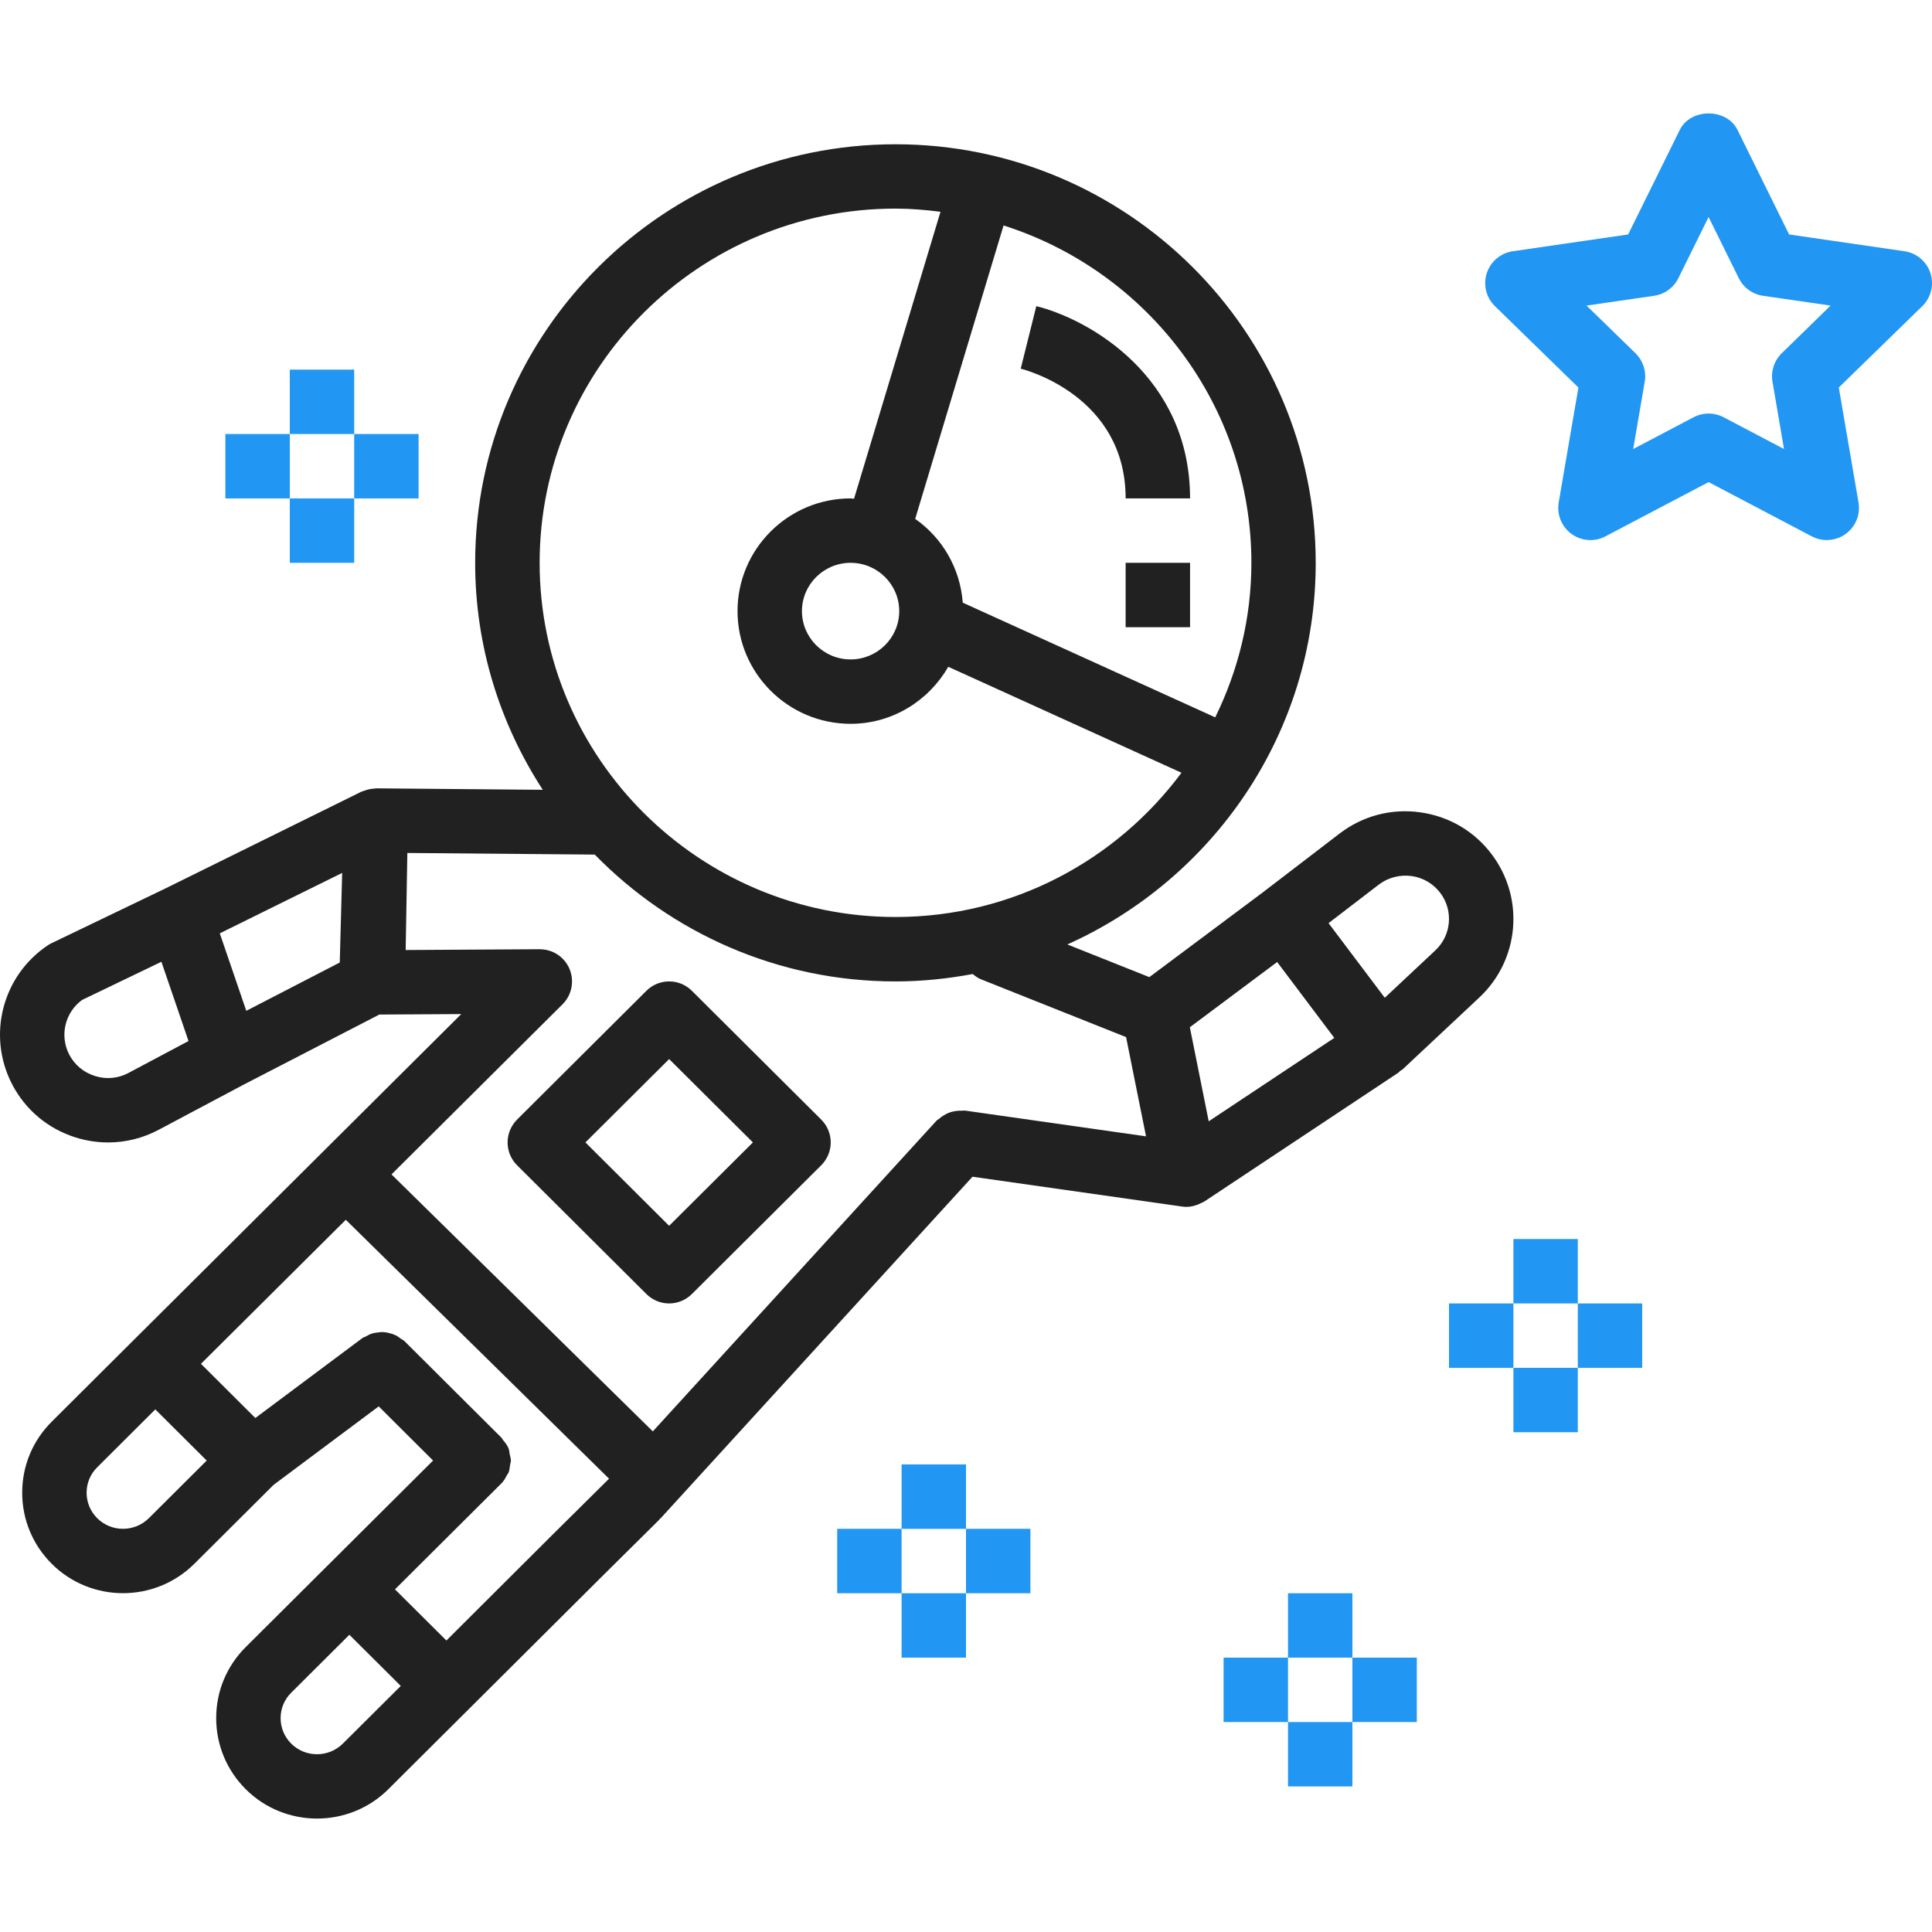
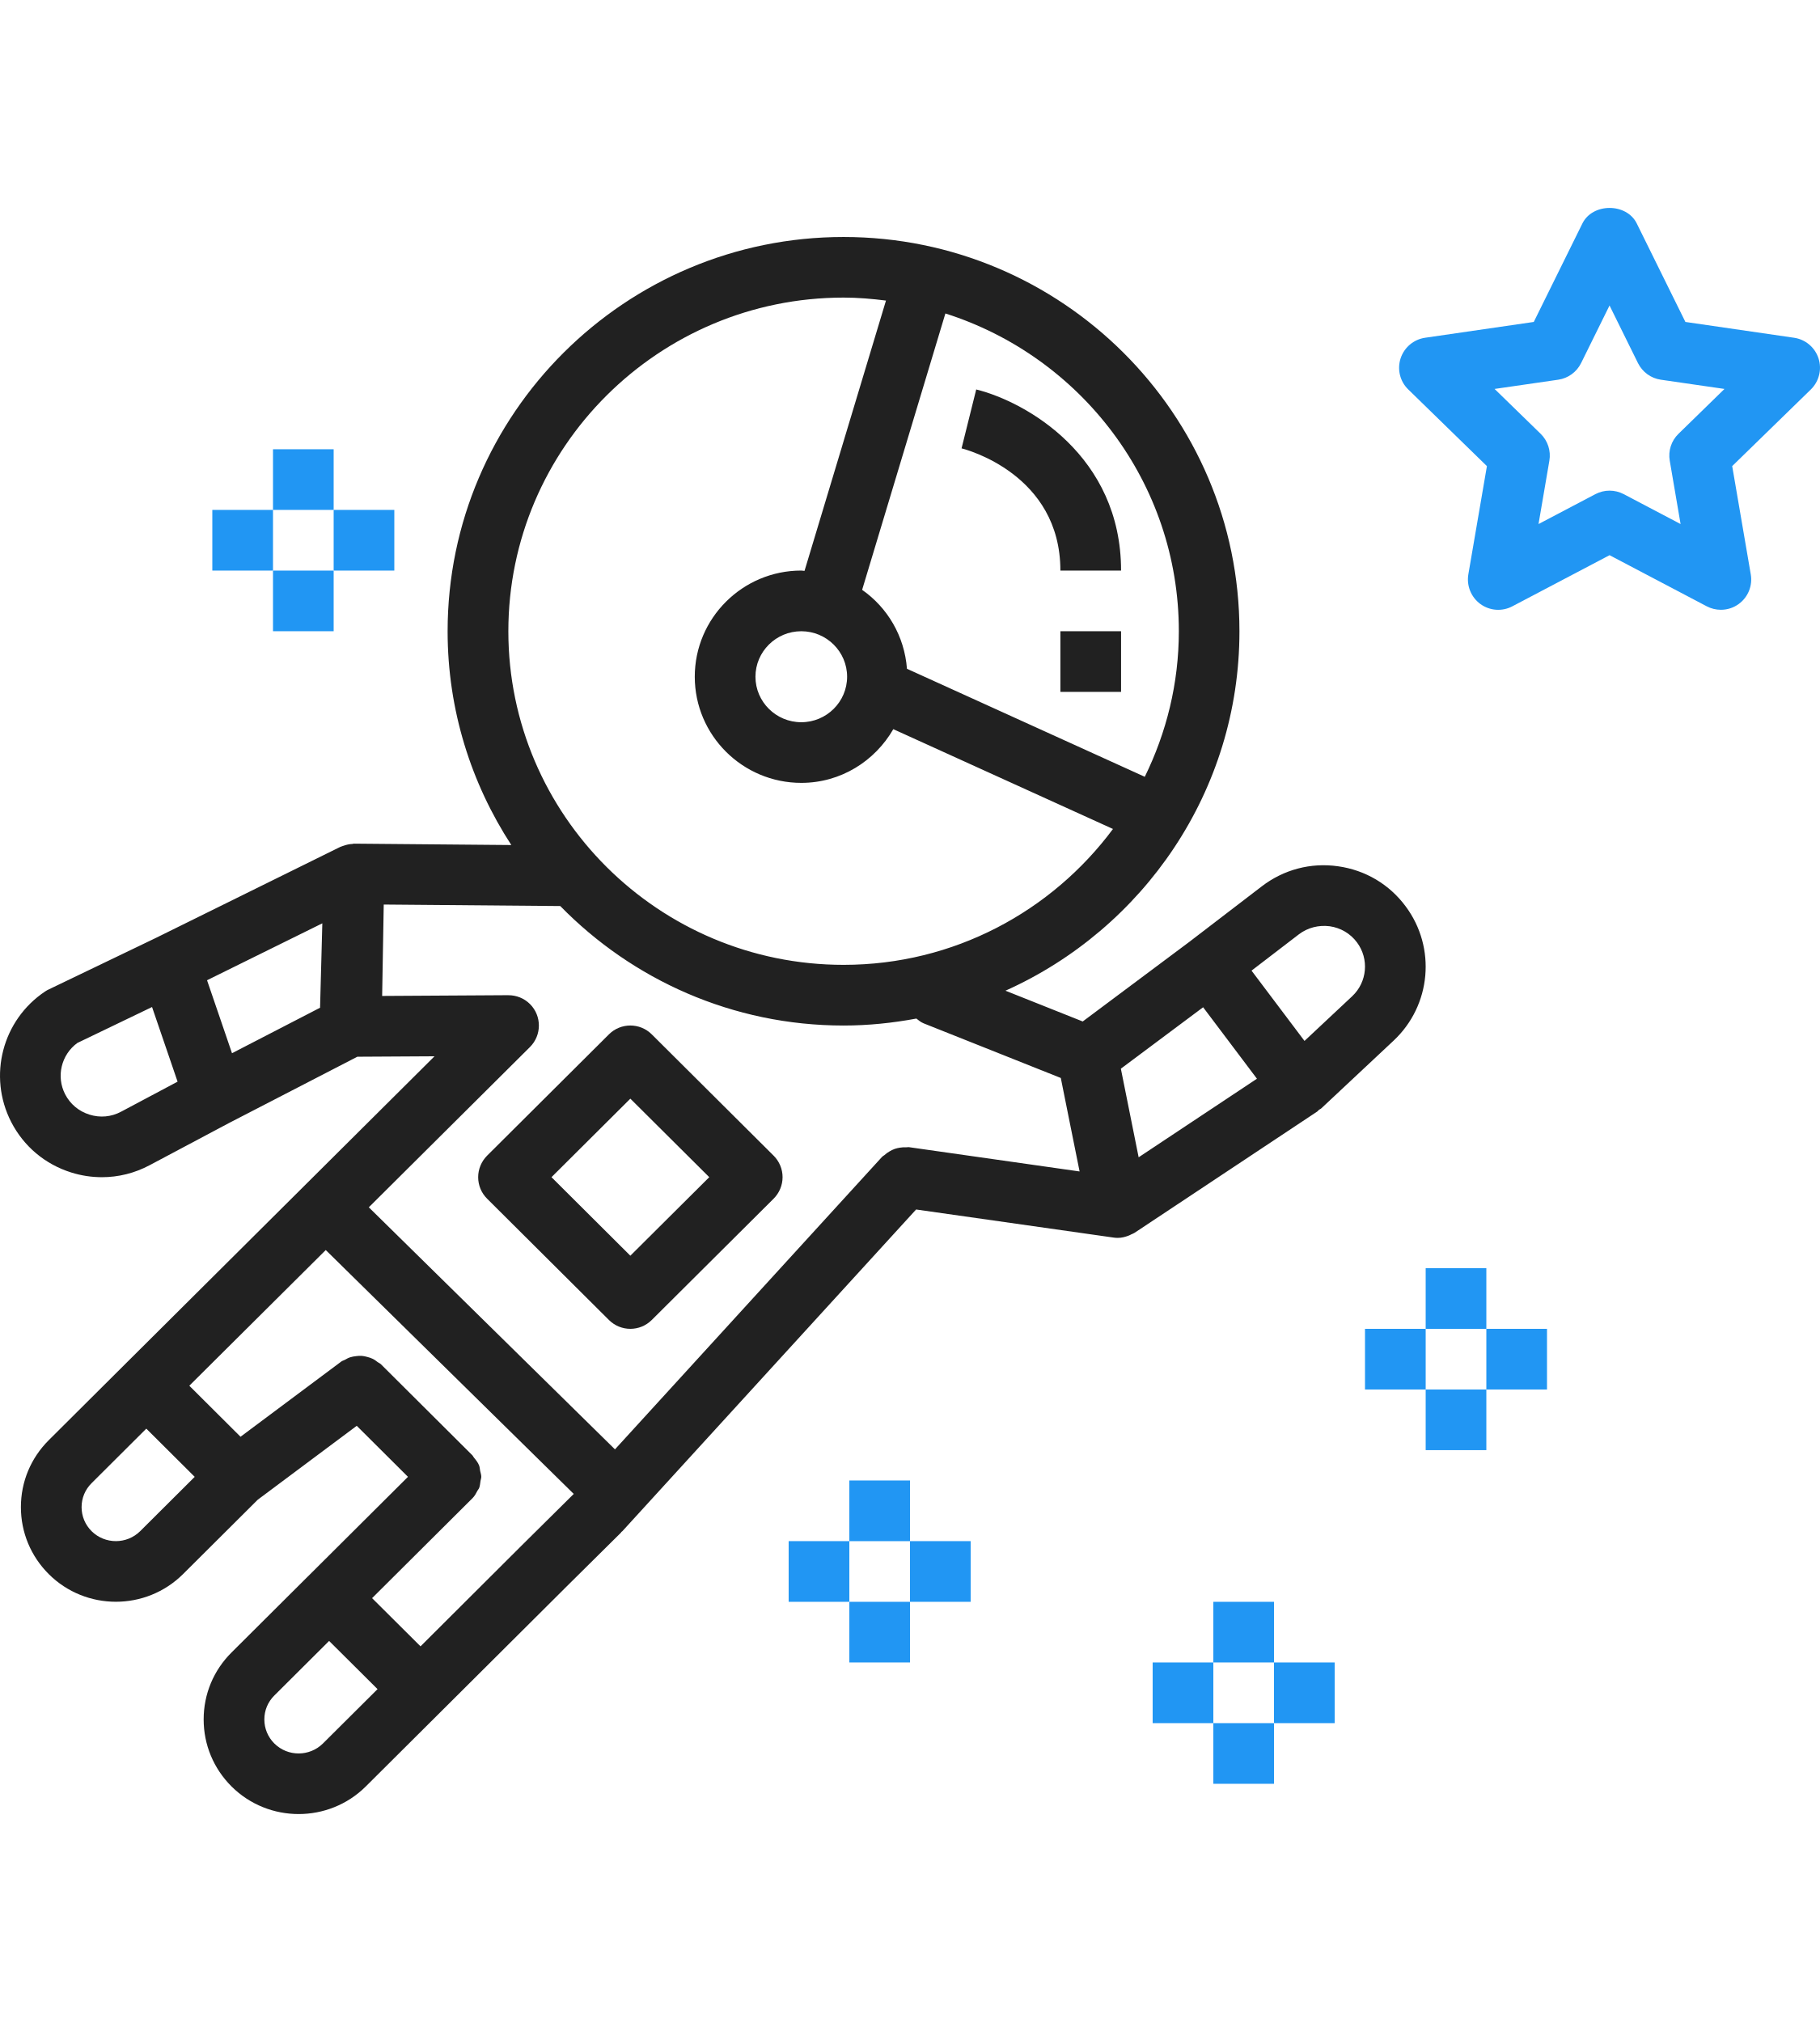
- <svg xmlns="http://www.w3.org/2000/svg" width="70" height="70" viewBox="0 0 70 70" fill="none">
+ <svg xmlns="http://www.w3.org/2000/svg" width="54" height="60" viewBox="0 0 70 70" fill="none">
  <path d="M69.943 9.896C69.806 9.475 69.442 9.167 69.002 9.103L64.823 8.495L62.953 4.708C62.561 3.91 61.253 3.91 60.861 4.708L58.991 8.495L54.811 9.103C54.372 9.167 54.008 9.474 53.869 9.897C53.732 10.319 53.845 10.783 54.164 11.092L57.189 14.041L56.475 18.203C56.401 18.641 56.58 19.083 56.938 19.345C57.301 19.608 57.775 19.641 58.168 19.433L61.906 17.467L65.644 19.433C65.815 19.523 66.002 19.567 66.188 19.567C66.429 19.567 66.671 19.493 66.874 19.344C67.233 19.083 67.413 18.641 67.337 18.203L66.623 14.04L69.648 11.092C69.965 10.782 70.08 10.319 69.943 9.896ZM64.556 12.799C64.281 13.066 64.156 13.454 64.221 13.832L64.638 16.269L62.45 15.118C62.279 15.029 62.093 14.984 61.906 14.984C61.719 14.984 61.534 15.029 61.362 15.118L59.174 16.269L59.591 13.832C59.657 13.454 59.531 13.068 59.257 12.799L57.484 11.072L59.932 10.717C60.312 10.662 60.64 10.423 60.811 10.078L61.905 7.862L62.999 10.078C63.17 10.422 63.497 10.662 63.878 10.717L66.326 11.072L64.556 12.799Z" fill="#2196F3" />
  <path d="M57.167 44.892H54.834V47.226H57.167V44.892Z" fill="#2196F3" />
  <path d="M57.167 49.559H54.834V51.892H57.167V49.559Z" fill="#2196F3" />
  <path d="M59.5 47.226H57.167V49.559H59.5V47.226Z" fill="#2196F3" />
  <path d="M54.834 47.226H52.5V49.559H54.834V47.226Z" fill="#2196F3" />
  <path d="M49 57.726H46.667V60.059H49V57.726Z" fill="#2196F3" />
  <path d="M49 62.393H46.667V64.726H49V62.393Z" fill="#2196F3" />
  <path d="M51.334 60.059H49V62.393H51.334V60.059Z" fill="#2196F3" />
  <path d="M46.667 60.059H44.333V62.393H46.667V60.059Z" fill="#2196F3" />
  <path d="M35 53.059H32.667V55.393H35V53.059Z" fill="#2196F3" />
  <path d="M35 57.726H32.667V60.059H35V57.726Z" fill="#2196F3" />
  <path d="M37.333 55.392H35V57.726H37.333V55.392Z" fill="#2196F3" />
  <path d="M32.667 55.392H30.333V57.726H32.667V55.392Z" fill="#2196F3" />
  <path d="M12.833 13.392H10.5V15.725H12.833V13.392Z" fill="#2196F3" />
  <path d="M12.833 18.059H10.5V20.392H12.833V18.059Z" fill="#2196F3" />
  <path d="M15.166 15.725H12.833V18.059H15.166V15.725Z" fill="#2196F3" />
  <path d="M10.5 15.725H8.166V18.059H10.5V15.725Z" fill="#2196F3" />
  <path d="M54.063 30.974C53.435 30.126 52.512 29.58 51.464 29.433C50.412 29.283 49.373 29.56 48.533 30.203L45.795 32.301L45.794 32.303L41.643 35.403L38.672 34.219C43.969 31.843 47.671 26.545 47.671 20.394C47.671 12.031 40.84 5.227 32.444 5.227C24.047 5.227 17.216 12.031 17.216 20.394C17.216 23.425 18.123 26.244 19.666 28.616L13.62 28.563C13.617 28.563 13.613 28.563 13.61 28.563C13.591 28.563 13.576 28.573 13.559 28.574C13.443 28.578 13.33 28.602 13.219 28.642C13.191 28.652 13.162 28.658 13.135 28.671C13.121 28.677 13.107 28.678 13.093 28.685L6.021 32.176C6.02 32.176 6.018 32.176 6.018 32.178L1.877 34.169C1.831 34.189 1.784 34.216 1.739 34.246C0.088 35.345 -0.474 37.504 0.43 39.268C0.912 40.206 1.732 40.896 2.74 41.212C3.129 41.334 3.525 41.393 3.92 41.393C4.553 41.393 5.181 41.238 5.756 40.931L8.792 39.317L13.744 36.759L16.712 36.742L4.808 48.588C4.807 48.59 4.806 48.59 4.805 48.591L1.877 51.507C1.185 52.196 0.804 53.109 0.804 54.084C0.804 55.056 1.185 55.972 1.877 56.662C2.587 57.369 3.522 57.724 4.456 57.724C5.392 57.724 6.325 57.369 7.038 56.662L9.913 53.799L13.721 50.956L15.691 52.918L11.838 56.755C11.836 56.756 11.835 56.756 11.834 56.758L8.906 59.674C8.214 60.362 7.833 61.276 7.833 62.25C7.833 63.223 8.214 64.139 8.906 64.829C9.616 65.536 10.552 65.89 11.486 65.89C12.421 65.89 13.357 65.536 14.068 64.829L16.998 61.912L21.684 57.245C21.685 57.244 21.685 57.243 21.686 57.242L23.895 55.054L23.887 55.046C23.901 55.032 23.921 55.027 23.935 55.012L35.235 42.635L42.828 43.715C42.883 43.724 42.938 43.727 42.993 43.727C43.134 43.727 43.27 43.693 43.402 43.643C43.441 43.629 43.474 43.61 43.511 43.592C43.553 43.571 43.597 43.559 43.637 43.532L50.666 38.865C50.692 38.848 50.706 38.82 50.73 38.801C50.758 38.779 50.793 38.77 50.819 38.745L53.6 36.14C55.047 34.784 55.247 32.563 54.063 30.974ZM4.66 38.872C4.281 39.075 3.851 39.116 3.439 38.985C3.03 38.858 2.699 38.579 2.505 38.203C2.153 37.517 2.357 36.681 2.974 36.23L5.848 34.847L6.54 36.869L6.83 37.718L4.66 38.872ZM12.31 34.874L8.923 36.624L8.365 34.991L7.963 33.817L12.397 31.628L12.31 34.874ZM45.34 20.392C45.34 22.401 44.861 24.296 44.03 25.991L34.883 21.836C34.788 20.582 34.137 19.484 33.159 18.8L36.361 8.169C41.563 9.823 45.34 14.675 45.34 20.392ZM19.552 20.392C19.552 13.316 25.336 7.558 32.446 7.558C32.999 7.558 33.54 7.605 34.076 7.673L30.943 18.071C30.901 18.07 30.862 18.058 30.819 18.058C28.56 18.058 26.722 19.89 26.722 22.142C26.722 24.394 28.56 26.225 30.819 26.225C32.337 26.225 33.65 25.387 34.358 24.159L42.807 27.998C40.456 31.162 36.694 33.225 32.446 33.225C25.336 33.225 19.552 27.468 19.552 20.392ZM32.581 22.142C32.581 23.107 31.79 23.892 30.819 23.892C29.847 23.892 29.056 23.107 29.056 22.142C29.056 21.177 29.847 20.392 30.819 20.392C31.79 20.392 32.581 21.177 32.581 22.142ZM5.392 55.008C4.875 55.52 4.038 55.519 3.523 55.009C3.274 54.76 3.138 54.432 3.138 54.084C3.138 53.736 3.274 53.408 3.523 53.162L5.627 51.065L7.489 52.919L5.392 55.008ZM12.422 63.174C11.905 63.687 11.068 63.688 10.552 63.176C10.303 62.927 10.167 62.599 10.167 62.25C10.167 61.903 10.303 61.575 10.552 61.329L12.658 59.231L13.539 60.107L14.521 61.085L12.422 63.174ZM20.038 55.586C20.037 55.587 20.036 55.587 20.035 55.589L16.174 59.439L15.293 58.562L14.311 57.585L18.168 53.745C18.168 53.745 18.168 53.745 18.168 53.744C18.169 53.743 18.17 53.743 18.172 53.742C18.259 53.654 18.314 53.549 18.368 53.445C18.383 53.415 18.412 53.389 18.425 53.358C18.461 53.268 18.467 53.171 18.481 53.077C18.488 53.023 18.511 52.973 18.511 52.918C18.511 52.84 18.483 52.764 18.467 52.687C18.453 52.617 18.453 52.546 18.426 52.478C18.382 52.368 18.306 52.272 18.227 52.177C18.204 52.151 18.196 52.119 18.172 52.094C18.172 52.094 18.172 52.094 18.171 52.094C18.169 52.093 18.169 52.091 18.168 52.09L14.653 48.59C14.616 48.552 14.568 48.537 14.526 48.506C14.464 48.458 14.405 48.413 14.336 48.38C14.269 48.347 14.201 48.327 14.132 48.308C14.057 48.287 13.985 48.271 13.906 48.265C13.835 48.26 13.769 48.267 13.697 48.276C13.619 48.285 13.546 48.295 13.47 48.32C13.396 48.343 13.331 48.379 13.264 48.418C13.22 48.442 13.171 48.451 13.13 48.481L9.251 51.377L7.281 49.414L12.529 44.195L22.067 53.576L20.038 55.586ZM34.955 40.237C34.921 40.233 34.889 40.245 34.855 40.243C34.77 40.239 34.689 40.244 34.603 40.258C34.537 40.27 34.474 40.283 34.411 40.305C34.336 40.331 34.269 40.366 34.2 40.408C34.134 40.447 34.075 40.489 34.018 40.542C33.99 40.566 33.956 40.578 33.93 40.606L23.653 51.862L14.185 42.551L20.383 36.386C20.839 35.931 20.841 35.192 20.386 34.735C20.156 34.505 19.854 34.392 19.552 34.393V34.392L14.698 34.421L14.759 30.905L21.549 30.963C24.317 33.794 28.176 35.559 32.446 35.559C33.403 35.559 34.336 35.46 35.245 35.291C35.332 35.361 35.419 35.432 35.528 35.476L40.8 37.576L41.133 39.235L41.523 41.172L34.955 40.237ZM43.794 40.627L43.11 37.219L46.274 34.856L47.102 35.955L48.344 37.605L43.794 40.627ZM52.005 34.434L50.173 36.151L48.136 33.447L49.954 32.053C50.294 31.792 50.722 31.686 51.142 31.74C51.564 31.8 51.938 32.02 52.192 32.362C52.666 33 52.585 33.891 52.005 34.434Z" fill="#212121" />
  <path d="M29.755 40.565L25.067 35.898C24.613 35.445 23.875 35.445 23.421 35.898L18.734 40.565C18.515 40.786 18.391 41.082 18.391 41.392C18.391 41.703 18.514 42 18.734 42.219L23.421 46.886C23.648 47.112 23.947 47.226 24.244 47.226C24.542 47.226 24.84 47.112 25.067 46.886L29.755 42.219C29.974 42 30.099 41.703 30.099 41.392C30.099 41.082 29.975 40.784 29.755 40.565ZM24.244 44.413L21.211 41.392L24.244 38.372L27.279 41.392L24.244 44.413Z" fill="#212121" />
  <path d="M37.547 11.092L36.983 13.358C37.139 13.397 40.784 14.346 40.784 18.059H43.118C43.118 13.646 39.474 11.572 37.547 11.092Z" fill="#212121" />
  <path d="M43.118 20.392H40.784V22.725H43.118V20.392Z" fill="#212121" />
</svg>
